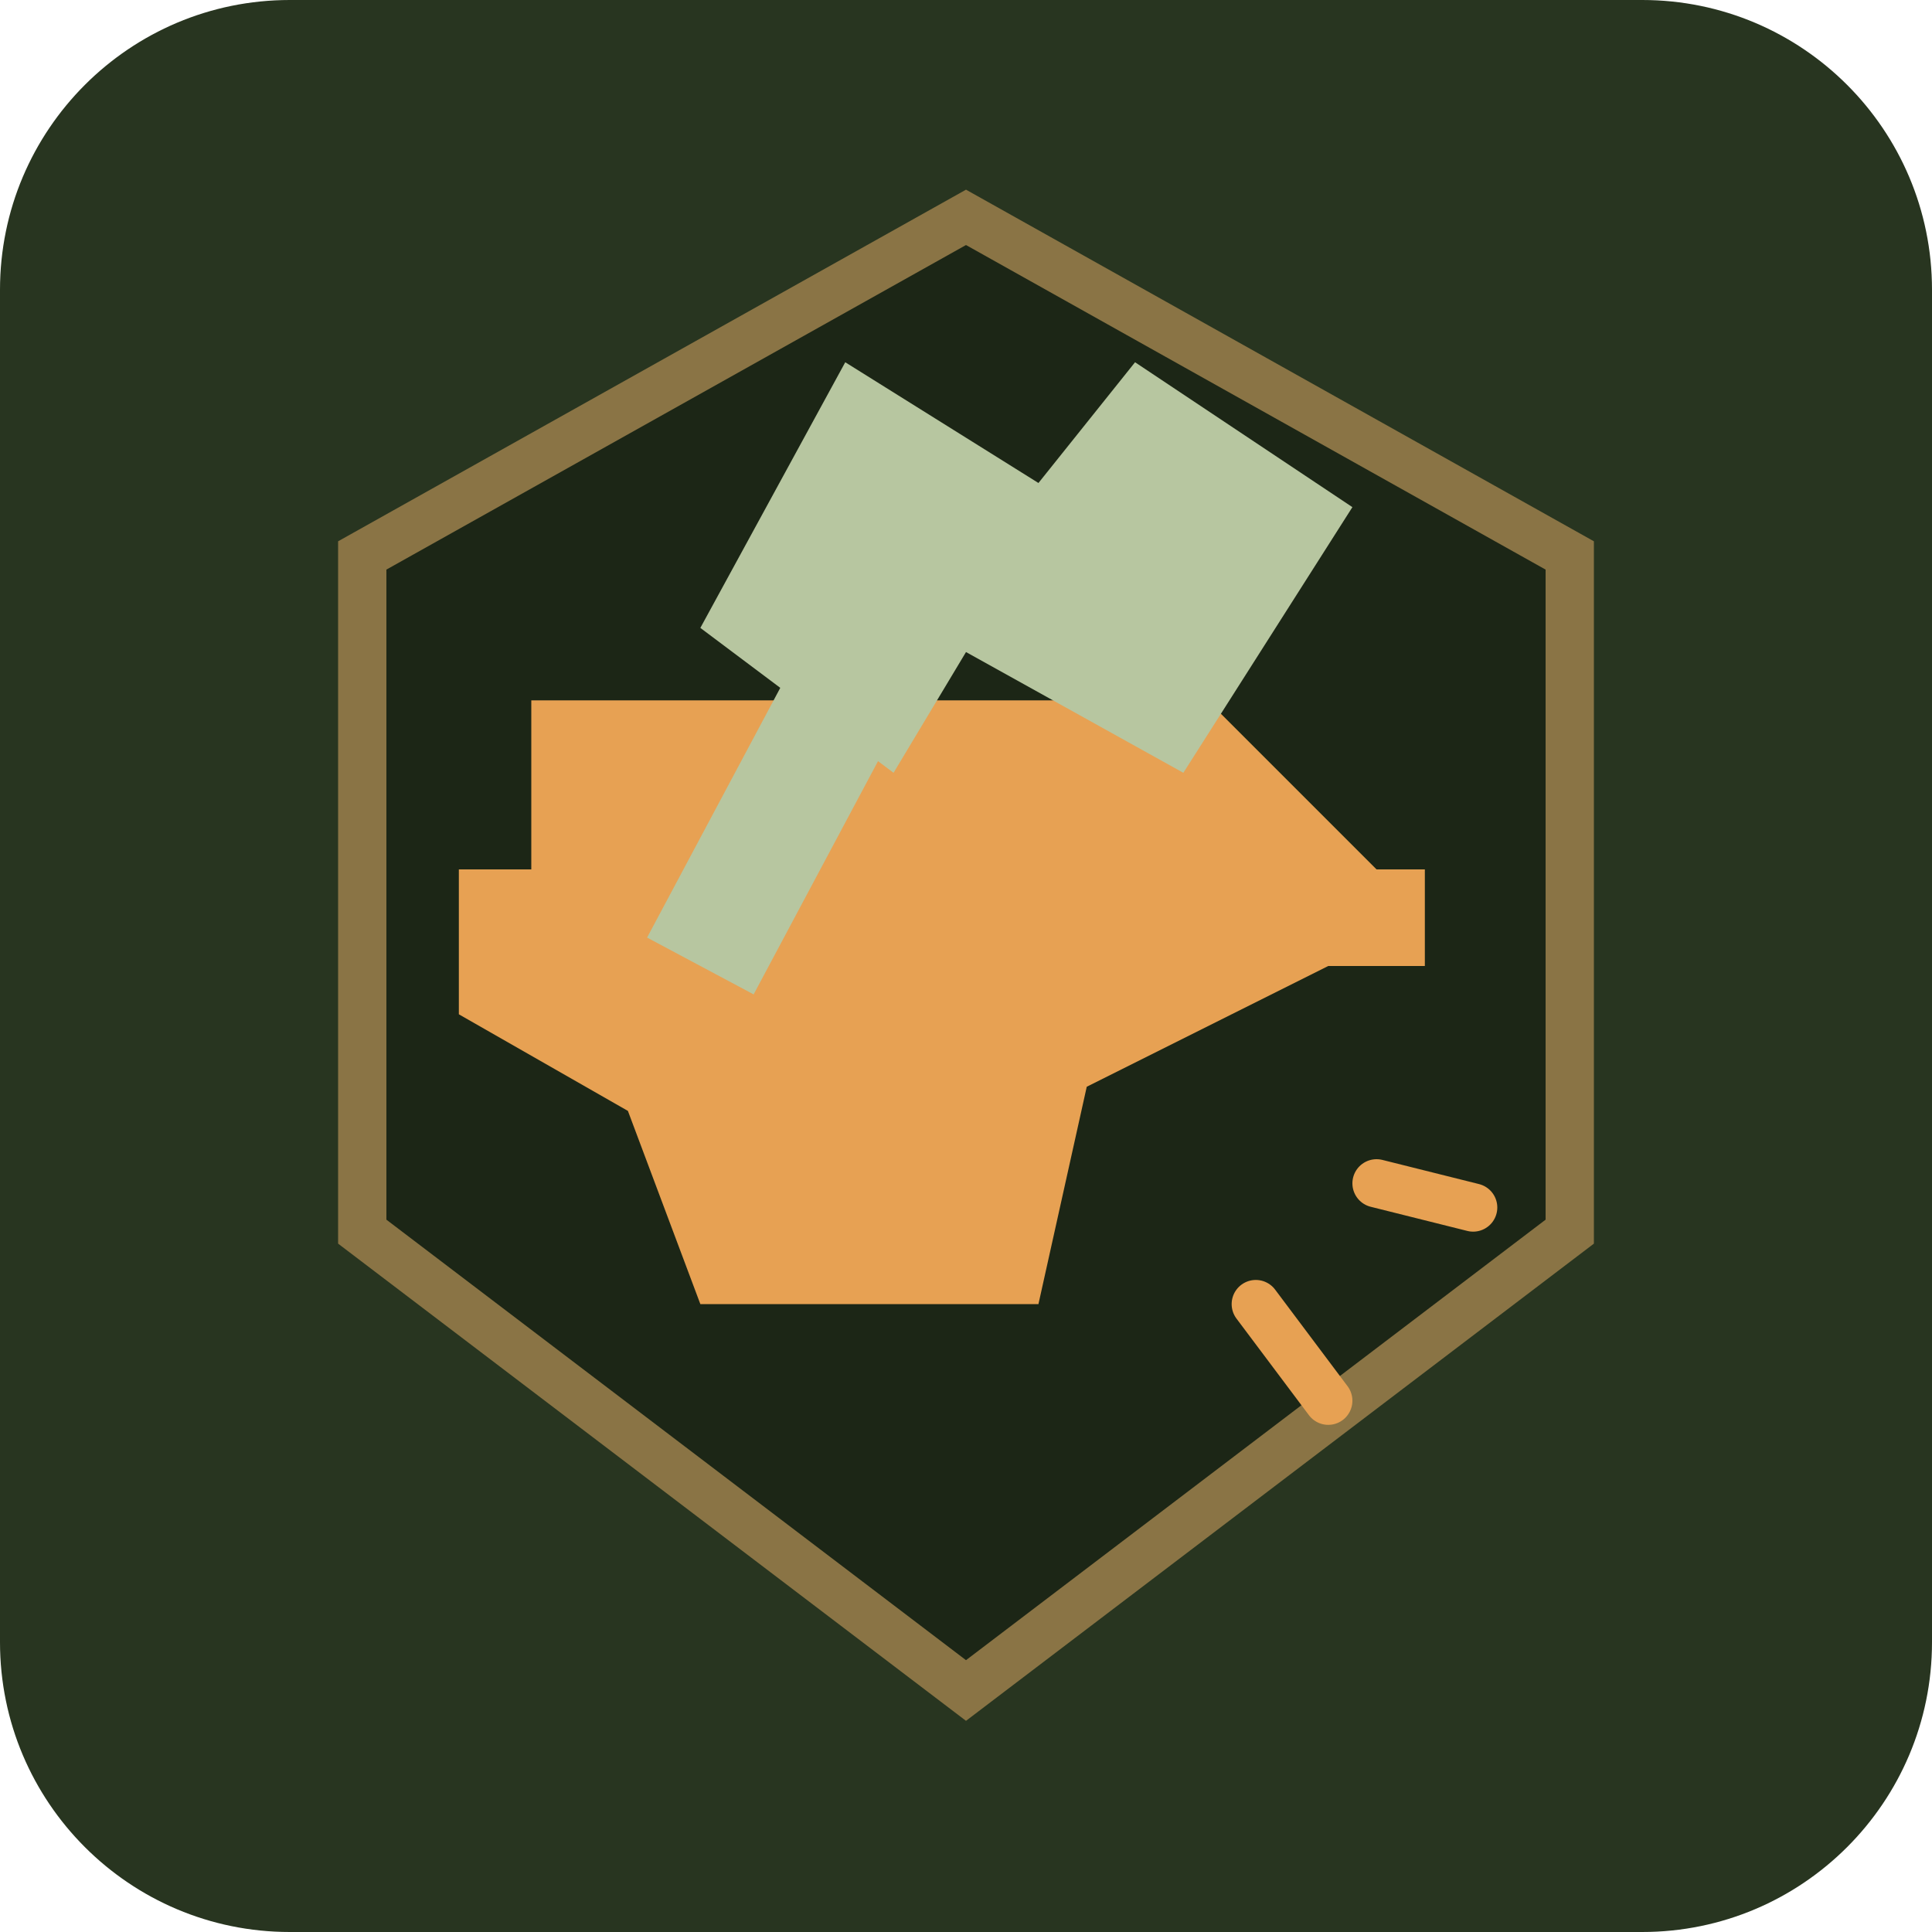
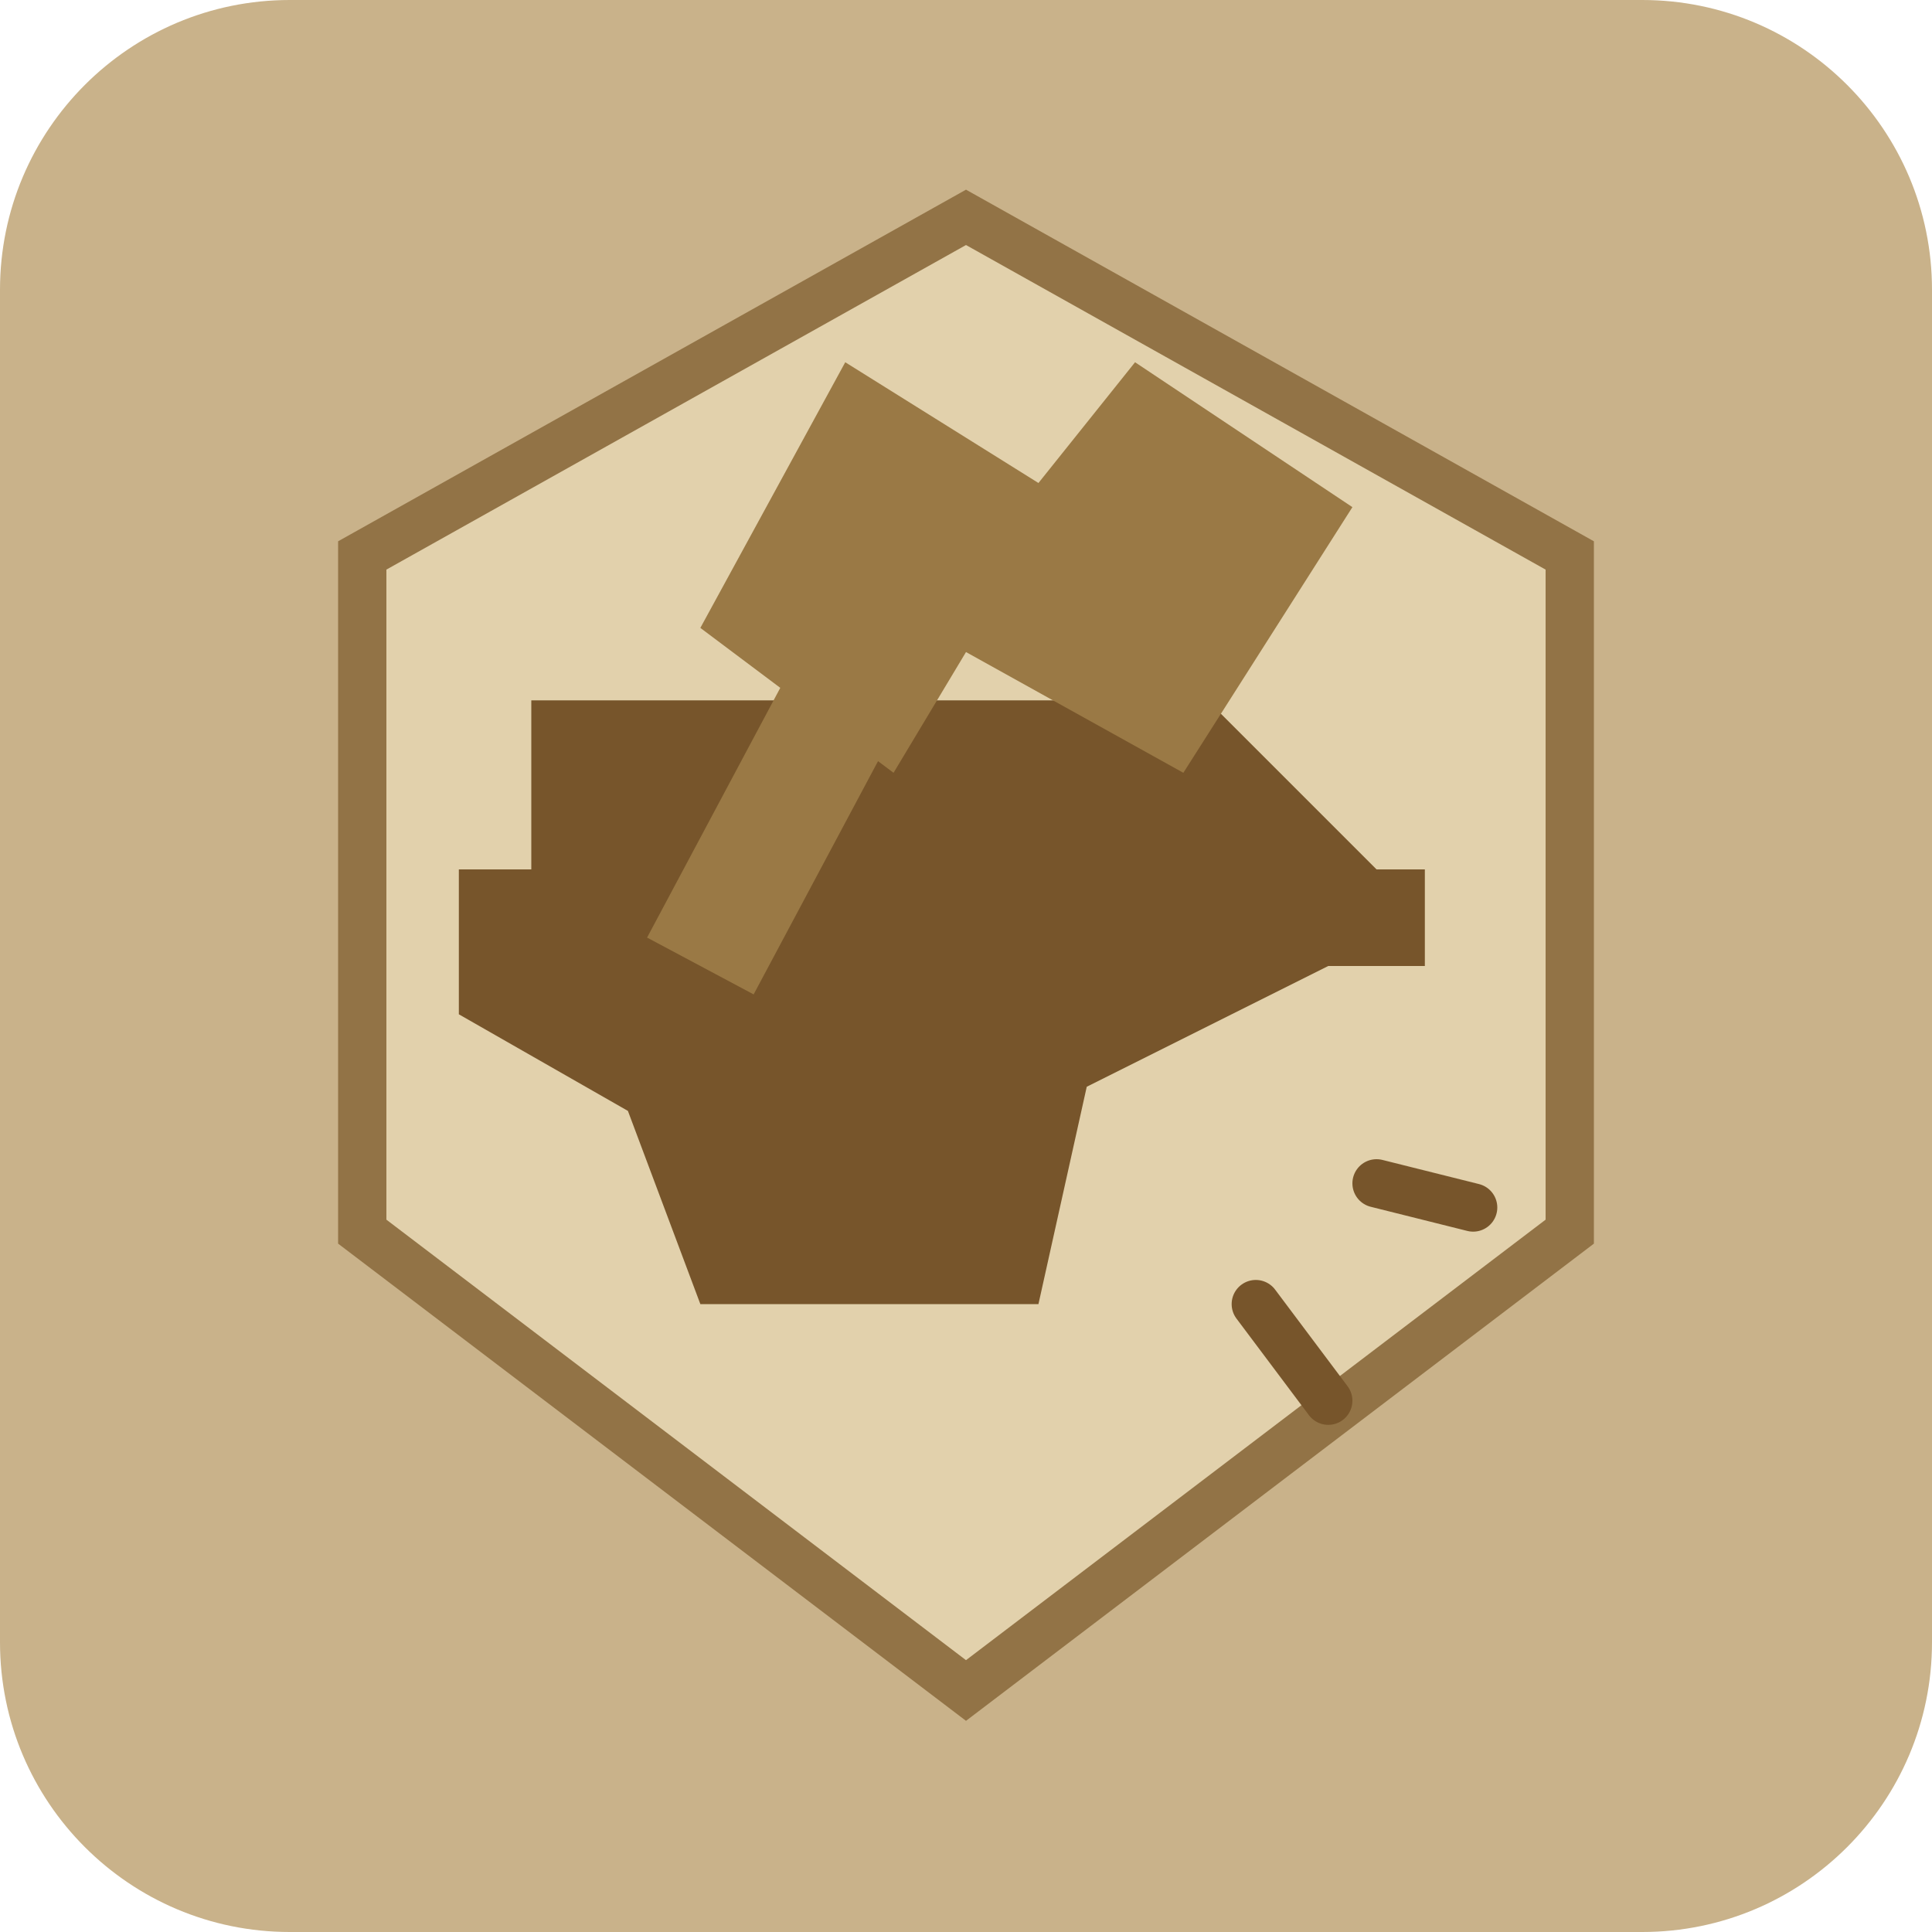
<svg xmlns="http://www.w3.org/2000/svg" width="80" height="80" viewBox="0 0 80 80">
-   <rect width="80" height="80" rx="12" fill="#283520" />
-   <path d="m40 9 25 14v28L40 70 15 51V23Z" fill="#1c2616" stroke="#8a7445" stroke-width="2" />
-   <path d="m22 29 28 0 9 9-14 7-2 9H29l-3-8-7-4v-6h40v4H22Z" fill="#e7a153" />
-   <path d="m35 15 8 5 4-5 9 6-7 11-9-5-3 5-8-6Z" fill="#b7c6a0" />
-   <path d="m37 25-8 15" stroke="#b7c6a0" stroke-width="5" />
-   <path d="m52 54 3 4m2-9 4 1" stroke="#e7a153" stroke-width="2" stroke-linecap="round" />
+   <rect width="80" height="80" rx="12" fill="#c9b28a" />
+   <path d="m40 9 25 14v28L40 70 15 51V23Z" fill="#e2d1ac" stroke="#927346" stroke-width="2" />
+   <path d="m22 29 28 0 9 9-14 7-2 9H29l-3-8-7-4v-6h40v4H22Z" fill="#77552b" />
+   <path d="m35 15 8 5 4-5 9 6-7 11-9-5-3 5-8-6Z" fill="#9a7945" />
+   <path d="m37 25-8 15" stroke="#9a7945" stroke-width="5" />
+   <path d="m52 54 3 4m2-9 4 1" stroke="#77552b" stroke-width="2" stroke-linecap="round" />
</svg>
